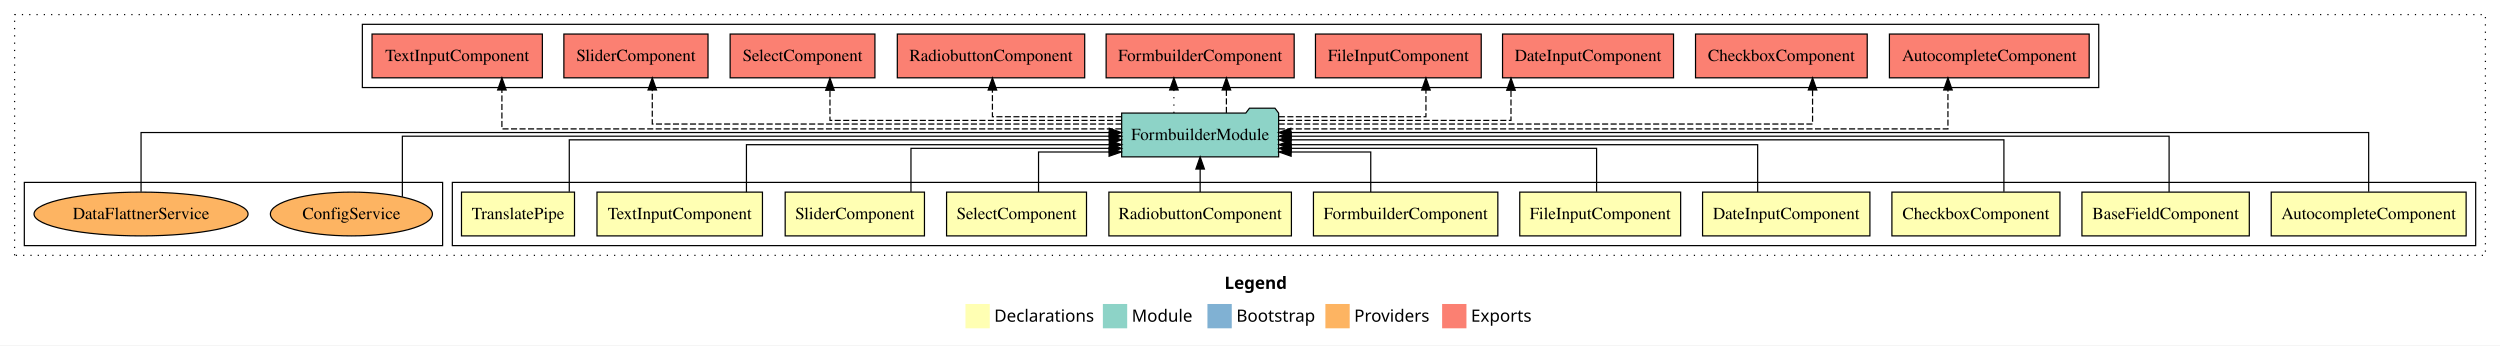
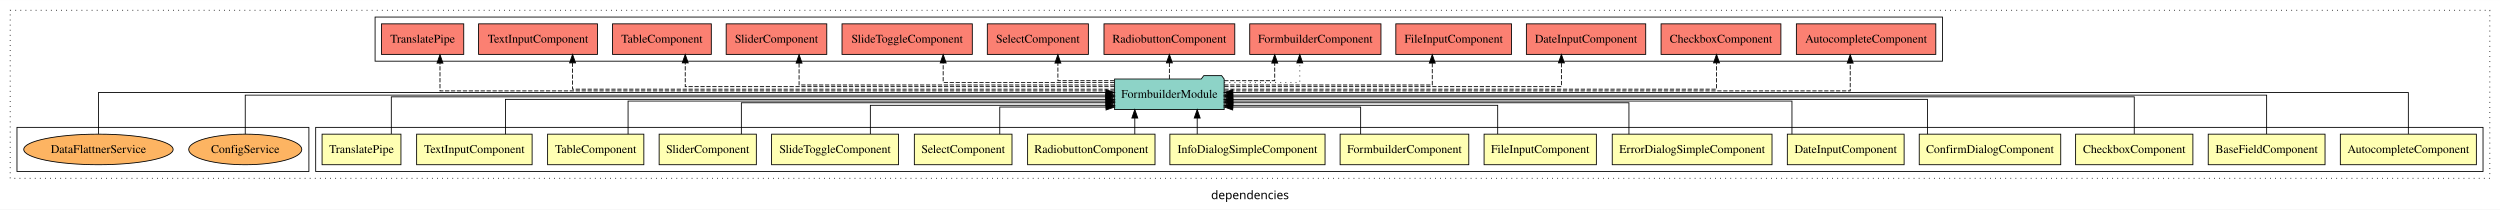
- <svg xmlns="http://www.w3.org/2000/svg" width="2056pt" height="284pt" viewBox="0.00 0.00 2056.00 284.00">
-   <g id="graph0" class="graph" transform="scale(1 1) rotate(0) translate(4 280)">
-     <polygon fill="#ffffff" stroke="transparent" points="-4,4 -4,-280 2052,-280 2052,4 -4,4" />
-     <text text-anchor="start" x="1003.009" y="-42.4" font-family="sans-serif" font-weight="bold" font-size="14.00" fill="#000000">Legend</text>
-     <polygon fill="#ffffb3" stroke="transparent" points="790,-10 790,-30 810,-30 810,-10 790,-10" />
-     <text text-anchor="start" x="813.629" y="-15.4" font-family="sans-serif" font-size="14.00" fill="#000000">  Declarations</text>
-     <polygon fill="#8dd3c7" stroke="transparent" points="903,-10 903,-30 923,-30 923,-10 903,-10" />
-     <text text-anchor="start" x="926.725" y="-15.4" font-family="sans-serif" font-size="14.00" fill="#000000">  Module</text>
-     <polygon fill="#80b1d3" stroke="transparent" points="989,-10 989,-30 1009,-30 1009,-10 989,-10" />
-     <text text-anchor="start" x="1012.781" y="-15.4" font-family="sans-serif" font-size="14.00" fill="#000000">  Bootstrap</text>
-     <polygon fill="#fdb462" stroke="transparent" points="1086,-10 1086,-30 1106,-30 1106,-10 1086,-10" />
-     <text text-anchor="start" x="1109.673" y="-15.4" font-family="sans-serif" font-size="14.00" fill="#000000">  Providers</text>
-     <polygon fill="#fb8072" stroke="transparent" points="1182,-10 1182,-30 1202,-30 1202,-10 1182,-10" />
-     <text text-anchor="start" x="1205.726" y="-15.4" font-family="sans-serif" font-size="14.00" fill="#000000">  Exports</text>
+ <svg xmlns="http://www.w3.org/2000/svg" width="2946pt" height="247pt" viewBox="0.00 0.00 2946.00 246.80">
+   <g id="graph0" class="graph" transform="scale(1 1) rotate(0) translate(4 242.8)">
+     <polygon fill="white" stroke="transparent" points="-4,4 -4,-242.8 2942,-242.8 2942,4 -4,4" />
+     <text text-anchor="middle" x="1469" y="-8.2" font-family="sans-serif" font-size="14.00">dependencies</text>
    <g id="clust1" class="cluster">
-       <polygon fill="none" stroke="#000000" stroke-dasharray="1,5" points="8,-70 8,-268 2040,-268 2040,-70 8,-70" />
+       <polygon fill="none" stroke="black" stroke-dasharray="1,5" points="8,-32.8 8,-230.8 2930,-230.8 2930,-32.8 8,-32.8" />
    </g>
    <g id="clust2" class="cluster">
-       <polygon fill="none" stroke="#000000" points="368,-78 368,-130 2032,-130 2032,-78 368,-78" />
-     </g>
-     <g id="clust15" class="cluster">
-       <polygon fill="none" stroke="#000000" points="294,-208 294,-260 1722,-260 1722,-208 294,-208" />
-     </g>
-     <g id="clust17" class="cluster">
-       <polygon fill="none" stroke="#000000" points="16,-78 16,-130 360,-130 360,-78 16,-78" />
+       <polygon fill="none" stroke="black" points="368,-40.8 368,-92.8 2922,-92.8 2922,-40.8 368,-40.8" />
+     </g>
+     <g id="clust20" class="cluster">
+       <polygon fill="none" stroke="black" points="438,-170.8 438,-222.8 2285,-222.8 2285,-170.8 438,-170.8" />
+     </g>
+     <g id="clust22" class="cluster">
+       <polygon fill="none" stroke="black" points="16,-40.8 16,-92.8 360,-92.8 360,-40.8 16,-40.8" />
    </g>
    <g id="node1" class="node">
-       <polygon fill="#ffffb3" stroke="#000000" points="2024.146,-122 1863.854,-122 1863.854,-86 2024.146,-86 2024.146,-122" />
-       <text text-anchor="middle" x="1944" y="-99.8" font-family="Times,serif" font-size="14.00" fill="#000000">AutocompleteComponent</text>
+       <polygon fill="#ffffb3" stroke="black" points="2914.15,-84.8 2753.85,-84.8 2753.85,-48.8 2914.15,-48.8 2914.15,-84.8" />
+       <text text-anchor="middle" x="2834" y="-62.6" font-family="Times,serif" font-size="14.00">AutocompleteComponent</text>
+     </g>
+     <g id="node17" class="node">
+       <polygon fill="#8dd3c7" stroke="black" points="1438.54,-149.8 1435.54,-153.8 1414.54,-153.8 1411.54,-149.8 1309.46,-149.8 1309.46,-113.8 1438.54,-113.8 1438.54,-149.8" />
+       <text text-anchor="middle" x="1374" y="-127.6" font-family="Times,serif" font-size="14.00">FormbuilderModule</text>
+     </g>
+     <g id="edge1" class="edge">
+       <path fill="none" stroke="black" d="M2834,-85.11C2834,-104.95 2834,-133.8 2834,-133.8 2834,-133.8 1448.62,-133.8 1448.62,-133.8" />
+       <polygon fill="black" stroke="black" points="1448.62,-130.3 1438.62,-133.8 1448.62,-137.3 1448.62,-130.3" />
+     </g>
+     <g id="node2" class="node">
+       <polygon fill="#ffffb3" stroke="black" points="2735.82,-84.8 2598.18,-84.8 2598.18,-48.8 2735.82,-48.8 2735.82,-84.8" />
+       <text text-anchor="middle" x="2667" y="-62.6" font-family="Times,serif" font-size="14.00">BaseFieldComponent</text>
+     </g>
+     <g id="edge2" class="edge">
+       <path fill="none" stroke="black" d="M2667,-84.97C2667,-103.89 2667,-130.8 2667,-130.8 2667,-130.8 1448.56,-130.8 1448.56,-130.8" />
+       <polygon fill="black" stroke="black" points="1448.56,-127.3 1438.56,-130.8 1448.56,-134.3 1448.56,-127.3" />
+     </g>
+     <g id="node3" class="node">
+       <polygon fill="#ffffb3" stroke="black" points="2580.1,-84.8 2441.9,-84.8 2441.9,-48.8 2580.1,-48.8 2580.1,-84.8" />
+       <text text-anchor="middle" x="2511" y="-62.6" font-family="Times,serif" font-size="14.00">CheckboxComponent</text>
+     </g>
+     <g id="edge3" class="edge">
+       <path fill="none" stroke="black" d="M2511,-85.07C2511,-103.36 2511,-128.8 2511,-128.8 2511,-128.8 1448.8,-128.8 1448.8,-128.8" />
+       <polygon fill="black" stroke="black" points="1448.8,-125.3 1438.8,-128.8 1448.8,-132.3 1448.8,-125.3" />
+     </g>
+     <g id="node4" class="node">
+       <polygon fill="#ffffb3" stroke="black" points="2424.37,-84.8 2257.63,-84.8 2257.63,-48.8 2424.37,-48.8 2424.37,-84.8" />
+       <text text-anchor="middle" x="2341" y="-62.6" font-family="Times,serif" font-size="14.00">ConfirmDialogComponent</text>
+     </g>
+     <g id="edge4" class="edge">
+       <path fill="none" stroke="black" d="M2267.32,-84.82C2267.32,-102.17 2267.32,-125.8 2267.32,-125.8 2267.32,-125.8 1448.6,-125.8 1448.6,-125.8" />
+       <polygon fill="black" stroke="black" points="1448.6,-122.3 1438.6,-125.8 1448.6,-129.3 1448.6,-122.3" />
+     </g>
+     <g id="node5" class="node">
+       <polygon fill="#ffffb3" stroke="black" points="2239.81,-84.8 2102.19,-84.8 2102.19,-48.8 2239.81,-48.8 2239.81,-84.8" />
+       <text text-anchor="middle" x="2171" y="-62.6" font-family="Times,serif" font-size="14.00">DateInputComponent</text>
+     </g>
+     <g id="edge5" class="edge">
+       <path fill="none" stroke="black" d="M2107.64,-84.84C2107.64,-101.53 2107.64,-123.8 2107.64,-123.8 2107.64,-123.8 1448.78,-123.8 1448.78,-123.8" />
+       <polygon fill="black" stroke="black" points="1448.78,-120.3 1438.78,-123.8 1448.78,-127.3 1448.78,-120.3" />
+     </g>
+     <g id="node6" class="node">
+       <polygon fill="#ffffb3" stroke="black" points="2084.14,-84.8 1895.86,-84.8 1895.86,-48.8 2084.14,-48.8 2084.14,-84.8" />
+       <text text-anchor="middle" x="1990" y="-62.6" font-family="Times,serif" font-size="14.00">ErrorDialogSimpleComponent</text>
+     </g>
+     <g id="edge6" class="edge">
+       <path fill="none" stroke="black" d="M1915.54,-84.81C1915.54,-100.85 1915.54,-121.8 1915.54,-121.8 1915.54,-121.8 1448.78,-121.8 1448.78,-121.8" />
+       <polygon fill="black" stroke="black" points="1448.78,-118.3 1438.78,-121.8 1448.78,-125.3 1448.78,-118.3" />
+     </g>
+     <g id="node7" class="node">
+       <polygon fill="#ffffb3" stroke="black" points="1877.16,-84.8 1744.84,-84.8 1744.84,-48.8 1877.16,-48.8 1877.16,-84.8" />
+       <text text-anchor="middle" x="1811" y="-62.6" font-family="Times,serif" font-size="14.00">FileInputComponent</text>
+     </g>
+     <g id="edge7" class="edge">
+       <path fill="none" stroke="black" d="M1760.88,-84.99C1760.88,-99.98 1760.88,-118.8 1760.88,-118.8 1760.88,-118.8 1448.75,-118.8 1448.75,-118.8" />
+       <polygon fill="black" stroke="black" points="1448.75,-115.3 1438.75,-118.8 1448.75,-122.3 1448.75,-115.3" />
+     </g>
+     <g id="node8" class="node">
+       <polygon fill="#ffffb3" stroke="black" points="1726.82,-84.8 1575.18,-84.8 1575.18,-48.8 1726.82,-48.8 1726.82,-84.8" />
+       <text text-anchor="middle" x="1651" y="-62.6" font-family="Times,serif" font-size="14.00">FormbuilderComponent</text>
+     </g>
+     <g id="edge8" class="edge">
+       <path fill="none" stroke="black" d="M1599.38,-84.85C1599.38,-99.17 1599.38,-116.8 1599.38,-116.8 1599.38,-116.8 1448.58,-116.8 1448.58,-116.8" />
+       <polygon fill="black" stroke="black" points="1448.58,-113.3 1438.58,-116.8 1448.58,-120.3 1448.58,-113.3" />
+     </g>
+     <g id="node9" class="node">
+       <polygon fill="#ffffb3" stroke="black" points="1557.43,-84.8 1374.57,-84.8 1374.57,-48.8 1557.43,-48.8 1557.43,-84.8" />
+       <text text-anchor="middle" x="1466" y="-62.6" font-family="Times,serif" font-size="14.00">InfoDialogSimpleComponent</text>
+     </g>
+     <g id="edge9" class="edge">
+       <path fill="none" stroke="black" d="M1406.78,-84.91C1406.78,-84.91 1406.78,-103.79 1406.78,-103.79" />
+       <polygon fill="black" stroke="black" points="1403.28,-103.79 1406.78,-113.79 1410.28,-103.79 1403.28,-103.79" />
+     </g>
+     <g id="node10" class="node">
+       <polygon fill="#ffffb3" stroke="black" points="1357.06,-84.8 1206.94,-84.8 1206.94,-48.8 1357.06,-48.8 1357.06,-84.8" />
+       <text text-anchor="middle" x="1282" y="-62.6" font-family="Times,serif" font-size="14.00">RadiobuttonComponent</text>
+     </g>
+     <g id="edge10" class="edge">
+       <path fill="none" stroke="black" d="M1333.25,-84.91C1333.25,-84.91 1333.25,-103.79 1333.25,-103.79" />
+       <polygon fill="black" stroke="black" points="1329.75,-103.79 1333.25,-113.79 1336.75,-103.79 1329.75,-103.79" />
+     </g>
+     <g id="node11" class="node">
+       <polygon fill="#ffffb3" stroke="black" points="1188.54,-84.8 1073.46,-84.8 1073.46,-48.8 1188.54,-48.8 1188.54,-84.8" />
+       <text text-anchor="middle" x="1131" y="-62.6" font-family="Times,serif" font-size="14.00">SelectComponent</text>
+     </g>
+     <g id="edge11" class="edge">
+       <path fill="none" stroke="black" d="M1174.12,-84.85C1174.12,-99.17 1174.12,-116.8 1174.12,-116.8 1174.12,-116.8 1299.38,-116.8 1299.38,-116.8" />
+       <polygon fill="black" stroke="black" points="1299.38,-120.3 1309.38,-116.8 1299.38,-113.3 1299.38,-120.3" />
    </g>
    <g id="node12" class="node">
-       <polygon fill="#8dd3c7" stroke="#000000" points="1047.541,-187 1044.541,-191 1023.541,-191 1020.541,-187 918.459,-187 918.459,-151 1047.541,-151 1047.541,-187" />
-       <text text-anchor="middle" x="983" y="-164.8" font-family="Times,serif" font-size="14.00" fill="#000000">FormbuilderModule</text>
-     </g>
-     <g id="edge1" class="edge">
-       <path fill="none" stroke="#000000" d="M1944,-122.308C1944,-142.145 1944,-171 1944,-171 1944,-171 1057.546,-171 1057.546,-171" />
-       <polygon fill="#000000" stroke="#000000" points="1057.546,-167.5 1047.546,-171 1057.546,-174.5 1057.546,-167.5" />
-     </g>
-     <g id="node2" class="node">
-       <polygon fill="#ffffb3" stroke="#000000" points="1845.822,-122 1708.178,-122 1708.178,-86 1845.822,-86 1845.822,-122" />
-       <text text-anchor="middle" x="1777" y="-99.8" font-family="Times,serif" font-size="14.00" fill="#000000">BaseFieldComponent</text>
-     </g>
-     <g id="edge2" class="edge">
-       <path fill="none" stroke="#000000" d="M1779.867,-122.169C1779.867,-141.09 1779.867,-168 1779.867,-168 1779.867,-168 1057.873,-168 1057.873,-168" />
-       <polygon fill="#000000" stroke="#000000" points="1057.873,-164.5 1047.873,-168 1057.873,-171.5 1057.873,-164.5" />
-     </g>
-     <g id="node3" class="node">
-       <polygon fill="#ffffb3" stroke="#000000" points="1690.098,-122 1551.902,-122 1551.902,-86 1690.098,-86 1690.098,-122" />
-       <text text-anchor="middle" x="1621" y="-99.8" font-family="Times,serif" font-size="14.00" fill="#000000">CheckboxComponent</text>
-     </g>
-     <g id="edge3" class="edge">
-       <path fill="none" stroke="#000000" d="M1644.016,-122.302C1644.016,-140.27 1644.016,-165 1644.016,-165 1644.016,-165 1057.585,-165 1057.585,-165" />
-       <polygon fill="#000000" stroke="#000000" points="1057.585,-161.5 1047.585,-165 1057.584,-168.5 1057.585,-161.5" />
-     </g>
-     <g id="node4" class="node">
-       <polygon fill="#ffffb3" stroke="#000000" points="1533.81,-122 1396.19,-122 1396.19,-86 1533.81,-86 1533.81,-122" />
-       <text text-anchor="middle" x="1465" y="-99.8" font-family="Times,serif" font-size="14.00" fill="#000000">DateInputComponent</text>
-     </g>
-     <g id="edge4" class="edge">
-       <path fill="none" stroke="#000000" d="M1441.496,-122.035C1441.496,-138.734 1441.496,-161 1441.496,-161 1441.496,-161 1057.719,-161 1057.719,-161" />
-       <polygon fill="#000000" stroke="#000000" points="1057.719,-157.5 1047.719,-161 1057.719,-164.5 1057.719,-157.5" />
-     </g>
-     <g id="node5" class="node">
-       <polygon fill="#ffffb3" stroke="#000000" points="1378.162,-122 1245.838,-122 1245.838,-86 1378.162,-86 1378.162,-122" />
-       <text text-anchor="middle" x="1312" y="-99.8" font-family="Times,serif" font-size="14.00" fill="#000000">FileInputComponent</text>
-     </g>
-     <g id="edge5" class="edge">
-       <path fill="none" stroke="#000000" d="M1309.037,-122.282C1309.037,-137.948 1309.037,-158 1309.037,-158 1309.037,-158 1057.804,-158 1057.804,-158" />
-       <polygon fill="#000000" stroke="#000000" points="1057.804,-154.5 1047.804,-158 1057.804,-161.5 1057.804,-154.5" />
-     </g>
-     <g id="node6" class="node">
-       <polygon fill="#ffffb3" stroke="#000000" points="1227.823,-122 1076.177,-122 1076.177,-86 1227.823,-86 1227.823,-122" />
-       <text text-anchor="middle" x="1152" y="-99.8" font-family="Times,serif" font-size="14.00" fill="#000000">FormbuilderComponent</text>
-     </g>
-     <g id="edge6" class="edge">
-       <path fill="none" stroke="#000000" d="M1123.306,-122.124C1123.306,-136.783 1123.306,-155 1123.306,-155 1123.306,-155 1057.814,-155 1057.814,-155" />
-       <polygon fill="#000000" stroke="#000000" points="1057.814,-151.5 1047.814,-155 1057.814,-158.5 1057.814,-151.5" />
-     </g>
-     <g id="node7" class="node">
-       <polygon fill="#ffffb3" stroke="#000000" points="1058.056,-122 907.944,-122 907.944,-86 1058.056,-86 1058.056,-122" />
-       <text text-anchor="middle" x="983" y="-99.8" font-family="Times,serif" font-size="14.00" fill="#000000">RadiobuttonComponent</text>
-     </g>
-     <g id="edge7" class="edge">
-       <path fill="none" stroke="#000000" d="M983,-122.106C983,-122.106 983,-140.991 983,-140.991" />
-       <polygon fill="#000000" stroke="#000000" points="979.5,-140.991 983,-150.991 986.5,-140.991 979.5,-140.991" />
-     </g>
-     <g id="node8" class="node">
-       <polygon fill="#ffffb3" stroke="#000000" points="889.541,-122 774.459,-122 774.459,-86 889.541,-86 889.541,-122" />
-       <text text-anchor="middle" x="832" y="-99.8" font-family="Times,serif" font-size="14.00" fill="#000000">SelectComponent</text>
-     </g>
-     <g id="edge8" class="edge">
-       <path fill="none" stroke="#000000" d="M850.095,-122.124C850.095,-136.783 850.095,-155 850.095,-155 850.095,-155 908.105,-155 908.105,-155" />
-       <polygon fill="#000000" stroke="#000000" points="908.105,-158.5 918.105,-155 908.105,-151.5 908.105,-158.5" />
-     </g>
-     <g id="node9" class="node">
-       <polygon fill="#ffffb3" stroke="#000000" points="756.272,-122 641.728,-122 641.728,-86 756.272,-86 756.272,-122" />
-       <text text-anchor="middle" x="699" y="-99.8" font-family="Times,serif" font-size="14.00" fill="#000000">SliderComponent</text>
-     </g>
-     <g id="edge9" class="edge">
-       <path fill="none" stroke="#000000" d="M745.179,-122.282C745.179,-137.948 745.179,-158 745.179,-158 745.179,-158 908.328,-158 908.328,-158" />
-       <polygon fill="#000000" stroke="#000000" points="908.328,-161.5 918.328,-158 908.328,-154.5 908.328,-161.5" />
-     </g>
-     <g id="node10" class="node">
-       <polygon fill="#ffffb3" stroke="#000000" points="623.042,-122 486.958,-122 486.958,-86 623.042,-86 623.042,-122" />
-       <text text-anchor="middle" x="555" y="-99.8" font-family="Times,serif" font-size="14.00" fill="#000000">TextInputComponent</text>
-     </g>
-     <g id="edge10" class="edge">
-       <path fill="none" stroke="#000000" d="M609.875,-122.035C609.875,-138.734 609.875,-161 609.875,-161 609.875,-161 908.433,-161 908.433,-161" />
-       <polygon fill="#000000" stroke="#000000" points="908.433,-164.5 918.433,-161 908.433,-157.5 908.433,-164.5" />
-     </g>
-     <g id="node11" class="node">
-       <polygon fill="#ffffb3" stroke="#000000" points="468.471,-122 375.529,-122 375.529,-86 468.471,-86 468.471,-122" />
-       <text text-anchor="middle" x="422" y="-99.8" font-family="Times,serif" font-size="14.00" fill="#000000">TranslatePipe</text>
-     </g>
-     <g id="edge11" class="edge">
-       <path fill="none" stroke="#000000" d="M464.175,-122.302C464.175,-140.27 464.175,-165 464.175,-165 464.175,-165 908.34,-165 908.34,-165" />
-       <polygon fill="#000000" stroke="#000000" points="908.34,-168.5 918.34,-165 908.339,-161.5 908.34,-168.5" />
+       <polygon fill="#ffffb3" stroke="black" points="1054.77,-84.8 905.23,-84.8 905.23,-48.8 1054.77,-48.8 1054.77,-84.8" />
+       <text text-anchor="middle" x="980" y="-62.6" font-family="Times,serif" font-size="14.00">SlideToggleComponent</text>
+     </g>
+     <g id="edge12" class="edge">
+       <path fill="none" stroke="black" d="M1021.62,-84.99C1021.62,-99.98 1021.62,-118.8 1021.62,-118.8 1021.62,-118.8 1299.37,-118.8 1299.37,-118.8" />
+       <polygon fill="black" stroke="black" points="1299.37,-122.3 1309.37,-118.8 1299.37,-115.3 1299.37,-122.3" />
    </g>
    <g id="node13" class="node">
-       <polygon fill="#fb8072" stroke="#000000" points="1714.145,-252 1549.855,-252 1549.855,-216 1714.145,-216 1714.145,-252" />
-       <text text-anchor="middle" x="1632" y="-229.8" font-family="Times,serif" font-size="14.00" fill="#000000">AutocompleteComponent </text>
-     </g>
-     <g id="edge12" class="edge">
-       <path fill="none" stroke="#000000" stroke-dasharray="5,2" d="M1047.652,-174C1205.546,-174 1597.984,-174 1597.984,-174 1597.984,-174 1597.984,-205.998 1597.984,-205.998" />
-       <polygon fill="#000000" stroke="#000000" points="1594.484,-205.998 1597.984,-215.998 1601.484,-205.998 1594.484,-205.998" />
+       <polygon fill="#ffffb3" stroke="black" points="887.27,-84.8 772.73,-84.8 772.73,-48.8 887.27,-48.8 887.27,-84.8" />
+       <text text-anchor="middle" x="830" y="-62.6" font-family="Times,serif" font-size="14.00">SliderComponent</text>
+     </g>
+     <g id="edge13" class="edge">
+       <path fill="none" stroke="black" d="M869.62,-84.81C869.62,-100.85 869.62,-121.8 869.62,-121.8 869.62,-121.8 1299.35,-121.8 1299.35,-121.8" />
+       <polygon fill="black" stroke="black" points="1299.35,-125.3 1309.35,-121.8 1299.35,-118.3 1299.35,-125.3" />
    </g>
    <g id="node14" class="node">
-       <polygon fill="#fb8072" stroke="#000000" points="1531.599,-252 1390.401,-252 1390.401,-216 1531.599,-216 1531.599,-252" />
-       <text text-anchor="middle" x="1461" y="-229.8" font-family="Times,serif" font-size="14.00" fill="#000000">CheckboxComponent </text>
-     </g>
-     <g id="edge13" class="edge">
-       <path fill="none" stroke="#000000" stroke-dasharray="5,2" d="M1047.555,-178C1183.458,-178 1486.648,-178 1486.648,-178 1486.648,-178 1486.648,-205.973 1486.648,-205.973" />
-       <polygon fill="#000000" stroke="#000000" points="1483.148,-205.973 1486.648,-215.973 1490.148,-205.973 1483.148,-205.973" />
+       <polygon fill="#ffffb3" stroke="black" points="754.7,-84.8 641.3,-84.8 641.3,-48.8 754.7,-48.8 754.7,-84.8" />
+       <text text-anchor="middle" x="698" y="-62.6" font-family="Times,serif" font-size="14.00">TableComponent</text>
+     </g>
+     <g id="edge14" class="edge">
+       <path fill="none" stroke="black" d="M736.12,-84.84C736.12,-101.53 736.12,-123.8 736.12,-123.8 736.12,-123.8 1299.33,-123.8 1299.33,-123.8" />
+       <polygon fill="black" stroke="black" points="1299.33,-127.3 1309.33,-123.8 1299.33,-120.3 1299.33,-127.3" />
    </g>
    <g id="node15" class="node">
-       <polygon fill="#fb8072" stroke="#000000" points="1372.31,-252 1231.69,-252 1231.69,-216 1372.31,-216 1372.31,-252" />
-       <text text-anchor="middle" x="1302" y="-229.8" font-family="Times,serif" font-size="14.00" fill="#000000">DateInputComponent </text>
-     </g>
-     <g id="edge14" class="edge">
-       <path fill="none" stroke="#000000" stroke-dasharray="5,2" d="M1047.837,-181C1123.571,-181 1238.632,-181 1238.632,-181 1238.632,-181 1238.632,-205.76 1238.632,-205.76" />
-       <polygon fill="#000000" stroke="#000000" points="1235.132,-205.76 1238.632,-215.76 1242.132,-205.76 1235.132,-205.76" />
+       <polygon fill="#ffffb3" stroke="black" points="623.04,-84.8 486.96,-84.8 486.96,-48.8 623.04,-48.8 623.04,-84.8" />
+       <text text-anchor="middle" x="555" y="-62.6" font-family="Times,serif" font-size="14.00">TextInputComponent</text>
+     </g>
+     <g id="edge15" class="edge">
+       <path fill="none" stroke="black" d="M591.62,-84.82C591.62,-102.17 591.62,-125.8 591.62,-125.8 591.62,-125.8 1299.31,-125.8 1299.31,-125.8" />
+       <polygon fill="black" stroke="black" points="1299.31,-129.3 1309.31,-125.8 1299.31,-122.3 1299.31,-129.3" />
    </g>
    <g id="node16" class="node">
-       <polygon fill="#fb8072" stroke="#000000" points="1214.162,-252 1077.838,-252 1077.838,-216 1214.162,-216 1214.162,-252" />
-       <text text-anchor="middle" x="1146" y="-229.8" font-family="Times,serif" font-size="14.00" fill="#000000">FileInputComponent </text>
-     </g>
-     <g id="edge15" class="edge">
-       <path fill="none" stroke="#000000" stroke-dasharray="5,2" d="M1047.686,-184C1101.277,-184 1168.694,-184 1168.694,-184 1168.694,-184 1168.694,-205.949 1168.694,-205.949" />
-       <polygon fill="#000000" stroke="#000000" points="1165.194,-205.949 1168.694,-215.949 1172.194,-205.949 1165.194,-205.949" />
-     </g>
-     <g id="node17" class="node">
-       <polygon fill="#fb8072" stroke="#000000" points="1060.323,-252 905.677,-252 905.677,-216 1060.323,-216 1060.323,-252" />
-       <text text-anchor="middle" x="983" y="-229.8" font-family="Times,serif" font-size="14.00" fill="#000000">FormbuilderComponent </text>
+       <polygon fill="#ffffb3" stroke="black" points="468.47,-84.8 375.53,-84.8 375.53,-48.8 468.47,-48.8 468.47,-84.8" />
+       <text text-anchor="middle" x="422" y="-62.6" font-family="Times,serif" font-size="14.00">TranslatePipe</text>
    </g>
    <g id="edge16" class="edge">
-       <path fill="none" stroke="#000000" stroke-dasharray="5,2" d="M1004.59,-187.106C1004.59,-187.106 1004.59,-205.991 1004.59,-205.991" />
-       <polygon fill="#000000" stroke="#000000" points="1001.09,-205.991 1004.59,-215.991 1008.09,-205.991 1001.09,-205.991" />
+       <path fill="none" stroke="black" d="M457.12,-85.07C457.12,-103.36 457.12,-128.8 457.12,-128.8 457.12,-128.8 1299.16,-128.8 1299.16,-128.8" />
+       <polygon fill="black" stroke="black" points="1299.16,-132.3 1309.16,-128.8 1299.16,-125.3 1299.16,-132.3" />
+     </g>
+     <g id="node18" class="node">
+       <polygon fill="#fb8072" stroke="black" points="2277.15,-214.8 2112.85,-214.8 2112.85,-178.8 2277.15,-178.8 2277.15,-214.8" />
+       <text text-anchor="middle" x="2195" y="-192.6" font-family="Times,serif" font-size="14.00">AutocompleteComponent </text>
+     </g>
+     <g id="edge17" class="edge">
+       <path fill="none" stroke="black" stroke-dasharray="5,2" d="M1438.64,-135.8C1629.33,-135.8 2176.29,-135.8 2176.29,-135.8 2176.29,-135.8 2176.29,-168.5 2176.29,-168.5" />
+       <polygon fill="black" stroke="black" points="2172.79,-168.5 2176.29,-178.5 2179.79,-168.5 2172.79,-168.5" />
+     </g>
+     <g id="node19" class="node">
+       <polygon fill="#fb8072" stroke="black" points="2094.6,-214.8 1953.4,-214.8 1953.4,-178.8 2094.6,-178.8 2094.6,-214.8" />
+       <text text-anchor="middle" x="2024" y="-192.6" font-family="Times,serif" font-size="14.00">CheckboxComponent </text>
+     </g>
+     <g id="edge18" class="edge">
+       <path fill="none" stroke="black" stroke-dasharray="5,2" d="M1438.77,-137.8C1602.28,-137.8 2018.76,-137.8 2018.76,-137.8 2018.76,-137.8 2018.76,-168.78 2018.76,-168.78" />
+       <polygon fill="black" stroke="black" points="2015.26,-168.78 2018.76,-178.78 2022.26,-168.78 2015.26,-168.78" />
+     </g>
+     <g id="node20" class="node">
+       <polygon fill="#fb8072" stroke="black" points="1935.31,-214.8 1794.69,-214.8 1794.69,-178.8 1935.31,-178.8 1935.31,-214.8" />
+       <text text-anchor="middle" x="1865" y="-192.6" font-family="Times,serif" font-size="14.00">DateInputComponent </text>
+     </g>
+     <g id="edge19" class="edge">
+       <path fill="none" stroke="black" stroke-dasharray="5,2" d="M1438.72,-140.8C1565.86,-140.8 1835.96,-140.8 1835.96,-140.8 1835.96,-140.8 1835.96,-168.77 1835.96,-168.77" />
+       <polygon fill="black" stroke="black" points="1832.46,-168.77 1835.96,-178.77 1839.46,-168.77 1832.46,-168.77" />
+     </g>
+     <g id="node21" class="node">
+       <polygon fill="#fb8072" stroke="black" points="1777.16,-214.8 1640.84,-214.8 1640.84,-178.8 1777.16,-178.8 1777.16,-214.8" />
+       <text text-anchor="middle" x="1709" y="-192.6" font-family="Times,serif" font-size="14.00">FileInputComponent </text>
+     </g>
+     <g id="edge20" class="edge">
+       <path fill="none" stroke="black" stroke-dasharray="5,2" d="M1438.57,-142.8C1529.36,-142.8 1683.79,-142.8 1683.79,-142.8 1683.79,-142.8 1683.79,-168.52 1683.79,-168.52" />
+       <polygon fill="black" stroke="black" points="1680.29,-168.52 1683.79,-178.52 1687.29,-168.52 1680.29,-168.52" />
+     </g>
+     <g id="node22" class="node">
+       <polygon fill="#fb8072" stroke="black" points="1623.32,-214.8 1468.68,-214.8 1468.68,-178.8 1623.32,-178.8 1623.32,-214.8" />
+       <text text-anchor="middle" x="1546" y="-192.6" font-family="Times,serif" font-size="14.00">FormbuilderComponent </text>
    </g>
    <g id="edge21" class="edge">
-       <path fill="none" stroke="#000000" stroke-dasharray="1,5" d="M961.41,-187.106C961.41,-187.106 961.41,-205.991 961.41,-205.991" />
-       <polygon fill="#000000" stroke="#000000" points="957.91,-205.991 961.41,-215.991 964.91,-205.991 957.91,-205.991" />
-     </g>
-     <g id="node18" class="node">
-       <polygon fill="#fb8072" stroke="#000000" points="888.055,-252 733.945,-252 733.945,-216 888.055,-216 888.055,-252" />
-       <text text-anchor="middle" x="811" y="-229.8" font-family="Times,serif" font-size="14.00" fill="#000000">RadiobuttonComponent </text>
-     </g>
-     <g id="edge17" class="edge">
-       <path fill="none" stroke="#000000" stroke-dasharray="5,2" d="M918.414,-184C870.035,-184 812.163,-184 812.163,-184 812.163,-184 812.163,-205.949 812.163,-205.949" />
-       <polygon fill="#000000" stroke="#000000" points="808.663,-205.949 812.163,-215.949 815.663,-205.949 808.663,-205.949" />
-     </g>
-     <g id="node19" class="node">
-       <polygon fill="#fb8072" stroke="#000000" points="715.54,-252 596.46,-252 596.46,-216 715.54,-216 715.54,-252" />
-       <text text-anchor="middle" x="656" y="-229.8" font-family="Times,serif" font-size="14.00" fill="#000000">SelectComponent </text>
-     </g>
-     <g id="edge18" class="edge">
-       <path fill="none" stroke="#000000" stroke-dasharray="5,2" d="M918.438,-181C829.074,-181 678.567,-181 678.567,-181 678.567,-181 678.567,-205.76 678.567,-205.76" />
-       <polygon fill="#000000" stroke="#000000" points="675.067,-205.76 678.567,-215.76 682.067,-205.76 675.067,-205.76" />
-     </g>
-     <g id="node20" class="node">
-       <polygon fill="#fb8072" stroke="#000000" points="578.272,-252 459.728,-252 459.728,-216 578.272,-216 578.272,-252" />
-       <text text-anchor="middle" x="519" y="-229.8" font-family="Times,serif" font-size="14.00" fill="#000000">SliderComponent </text>
-     </g>
-     <g id="edge19" class="edge">
-       <path fill="none" stroke="#000000" stroke-dasharray="5,2" d="M918.445,-178C793.859,-178 532.433,-178 532.433,-178 532.433,-178 532.433,-205.973 532.433,-205.973" />
-       <polygon fill="#000000" stroke="#000000" points="528.933,-205.973 532.433,-215.973 535.933,-205.973 528.933,-205.973" />
-     </g>
-     <g id="node21" class="node">
-       <polygon fill="#fb8072" stroke="#000000" points="442.041,-252 301.959,-252 301.959,-216 442.041,-216 442.041,-252" />
-       <text text-anchor="middle" x="372" y="-229.8" font-family="Times,serif" font-size="14.00" fill="#000000">TextInputComponent </text>
-     </g>
-     <g id="edge20" class="edge">
-       <path fill="none" stroke="#000000" stroke-dasharray="5,2" d="M918.245,-174C768.068,-174 408.768,-174 408.768,-174 408.768,-174 408.768,-205.998 408.768,-205.998" />
-       <polygon fill="#000000" stroke="#000000" points="405.268,-205.998 408.768,-215.998 412.268,-205.998 405.268,-205.998" />
-     </g>
-     <g id="node22" class="node">
-       <ellipse fill="#fdb462" stroke="#000000" cx="285" cy="-104" rx="66.632" ry="18" />
-       <text text-anchor="middle" x="285" y="-99.8" font-family="Times,serif" font-size="14.00" fill="#000000">ConfigService</text>
+       <path fill="none" stroke="black" stroke-dasharray="5,2" d="M1438.61,-147.8C1468.77,-147.8 1498.13,-147.8 1498.13,-147.8 1498.13,-147.8 1498.13,-168.55 1498.13,-168.55" />
+       <polygon fill="black" stroke="black" points="1494.63,-168.55 1498.13,-178.55 1501.63,-168.55 1494.63,-168.55" />
+     </g>
+     <g id="edge29" class="edge">
+       <path fill="none" stroke="black" stroke-dasharray="1,5" d="M1438.73,-145.8C1480.72,-145.8 1527.67,-145.8 1527.67,-145.8 1527.67,-145.8 1527.67,-168.68 1527.67,-168.68" />
+       <polygon fill="black" stroke="black" points="1524.17,-168.68 1527.67,-178.68 1531.17,-168.68 1524.17,-168.68" />
+     </g>
+     <g id="node23" class="node">
+       <polygon fill="#fb8072" stroke="black" points="1451.06,-214.8 1296.94,-214.8 1296.94,-178.8 1451.06,-178.8 1451.06,-214.8" />
+       <text text-anchor="middle" x="1374" y="-192.6" font-family="Times,serif" font-size="14.00">RadiobuttonComponent </text>
    </g>
    <g id="edge22" class="edge">
-       <path fill="none" stroke="#000000" d="M326.898,-118.204C326.898,-137.059 326.898,-168 326.898,-168 326.898,-168 908.295,-168 908.295,-168" />
-       <polygon fill="#000000" stroke="#000000" points="908.295,-171.5 918.295,-168 908.295,-164.5 908.295,-171.5" />
-     </g>
-     <g id="node23" class="node">
-       <ellipse fill="#fdb462" stroke="#000000" cx="112" cy="-104" rx="88.013" ry="18" />
-       <text text-anchor="middle" x="112" y="-99.8" font-family="Times,serif" font-size="14.00" fill="#000000">DataFlattnerService</text>
+       <path fill="none" stroke="black" stroke-dasharray="5,2" d="M1374,-149.91C1374,-149.91 1374,-168.79 1374,-168.79" />
+       <polygon fill="black" stroke="black" points="1370.5,-168.79 1374,-178.79 1377.5,-168.79 1370.5,-168.79" />
+     </g>
+     <g id="node24" class="node">
+       <polygon fill="#fb8072" stroke="black" points="1278.54,-214.8 1159.46,-214.8 1159.46,-178.8 1278.54,-178.8 1278.54,-214.8" />
+       <text text-anchor="middle" x="1219" y="-192.6" font-family="Times,serif" font-size="14.00">SelectComponent </text>
    </g>
    <g id="edge23" class="edge">
-       <path fill="none" stroke="#000000" d="M112,-122.308C112,-142.145 112,-171 112,-171 112,-171 908.245,-171 908.245,-171" />
-       <polygon fill="#000000" stroke="#000000" points="908.245,-174.5 918.245,-171 908.245,-167.5 908.245,-174.5" />
+       <path fill="none" stroke="black" stroke-dasharray="5,2" d="M1309.08,-147.8C1275.98,-147.8 1242.62,-147.8 1242.62,-147.8 1242.62,-147.8 1242.62,-168.55 1242.62,-168.55" />
+       <polygon fill="black" stroke="black" points="1239.12,-168.55 1242.62,-178.55 1246.12,-168.55 1239.12,-168.55" />
+     </g>
+     <g id="node25" class="node">
+       <polygon fill="#fb8072" stroke="black" points="1141.77,-214.8 988.23,-214.8 988.23,-178.8 1141.77,-178.8 1141.77,-214.8" />
+       <text text-anchor="middle" x="1065" y="-192.6" font-family="Times,serif" font-size="14.00">SlideToggleComponent </text>
+     </g>
+     <g id="edge24" class="edge">
+       <path fill="none" stroke="black" stroke-dasharray="5,2" d="M1309.13,-145.8C1230.23,-145.8 1107.43,-145.8 1107.43,-145.8 1107.43,-145.8 1107.43,-168.68 1107.43,-168.68" />
+       <polygon fill="black" stroke="black" points="1103.93,-168.68 1107.43,-178.68 1110.93,-168.68 1103.93,-168.68" />
+     </g>
+     <g id="node26" class="node">
+       <polygon fill="#fb8072" stroke="black" points="970.27,-214.8 851.73,-214.8 851.73,-178.8 970.27,-178.8 970.27,-214.8" />
+       <text text-anchor="middle" x="911" y="-192.6" font-family="Times,serif" font-size="14.00">SliderComponent </text>
+     </g>
+     <g id="edge25" class="edge">
+       <path fill="none" stroke="black" stroke-dasharray="5,2" d="M1309.14,-142.8C1187.58,-142.8 937.63,-142.8 937.63,-142.8 937.63,-142.8 937.63,-168.52 937.63,-168.52" />
+       <polygon fill="black" stroke="black" points="934.13,-168.52 937.63,-178.52 941.13,-168.52 934.13,-168.52" />
+     </g>
+     <g id="node27" class="node">
+       <polygon fill="#fb8072" stroke="black" points="834.21,-214.8 717.79,-214.8 717.79,-178.8 834.21,-178.8 834.21,-214.8" />
+       <text text-anchor="middle" x="776" y="-192.6" font-family="Times,serif" font-size="14.00">TableComponent </text>
+     </g>
+     <g id="edge26" class="edge">
+       <path fill="none" stroke="black" stroke-dasharray="5,2" d="M1309.39,-140.8C1160.02,-140.8 803.48,-140.8 803.48,-140.8 803.48,-140.8 803.48,-168.77 803.48,-168.77" />
+       <polygon fill="black" stroke="black" points="799.98,-168.77 803.48,-178.77 806.98,-168.77 799.98,-168.77" />
+     </g>
+     <g id="node28" class="node">
+       <polygon fill="#fb8072" stroke="black" points="700.04,-214.8 559.96,-214.8 559.96,-178.8 700.04,-178.8 700.04,-214.8" />
+       <text text-anchor="middle" x="630" y="-192.6" font-family="Times,serif" font-size="14.00">TextInputComponent </text>
+     </g>
+     <g id="edge27" class="edge">
+       <path fill="none" stroke="black" stroke-dasharray="5,2" d="M1309.41,-137.8C1135.55,-137.8 670.71,-137.8 670.71,-137.8 670.71,-137.8 670.71,-168.78 670.71,-168.78" />
+       <polygon fill="black" stroke="black" points="667.21,-168.78 670.71,-178.78 674.21,-168.78 667.21,-168.78" />
+     </g>
+     <g id="node29" class="node">
+       <polygon fill="#fb8072" stroke="black" points="542.47,-214.8 445.53,-214.8 445.53,-178.8 542.47,-178.8 542.47,-214.8" />
+       <text text-anchor="middle" x="494" y="-192.6" font-family="Times,serif" font-size="14.00">TranslatePipe </text>
+     </g>
+     <g id="edge28" class="edge">
+       <path fill="none" stroke="black" stroke-dasharray="5,2" d="M1309.4,-135.8C1109.51,-135.8 514.48,-135.8 514.48,-135.8 514.48,-135.8 514.48,-168.5 514.48,-168.5" />
+       <polygon fill="black" stroke="black" points="510.98,-168.5 514.48,-178.5 517.98,-168.5 510.98,-168.5" />
+     </g>
+     <g id="node30" class="node">
+       <ellipse fill="#fdb462" stroke="black" cx="285" cy="-66.8" rx="66.63" ry="18" />
+       <text text-anchor="middle" x="285" y="-62.6" font-family="Times,serif" font-size="14.00">ConfigService</text>
+     </g>
+     <g id="edge30" class="edge">
+       <path fill="none" stroke="black" d="M285,-84.97C285,-103.89 285,-130.8 285,-130.8 285,-130.8 1299.14,-130.8 1299.14,-130.8" />
+       <polygon fill="black" stroke="black" points="1299.14,-134.3 1309.14,-130.8 1299.14,-127.3 1299.14,-134.3" />
+     </g>
+     <g id="node31" class="node">
+       <ellipse fill="#fdb462" stroke="black" cx="112" cy="-66.8" rx="88.01" ry="18" />
+       <text text-anchor="middle" x="112" y="-62.6" font-family="Times,serif" font-size="14.00">DataFlattnerService</text>
+     </g>
+     <g id="edge31" class="edge">
+       <path fill="none" stroke="black" d="M112,-85.11C112,-104.95 112,-133.8 112,-133.8 112,-133.8 1299.25,-133.8 1299.25,-133.8" />
+       <polygon fill="black" stroke="black" points="1299.25,-137.3 1309.25,-133.8 1299.25,-130.3 1299.25,-137.3" />
    </g>
  </g>
</svg>
